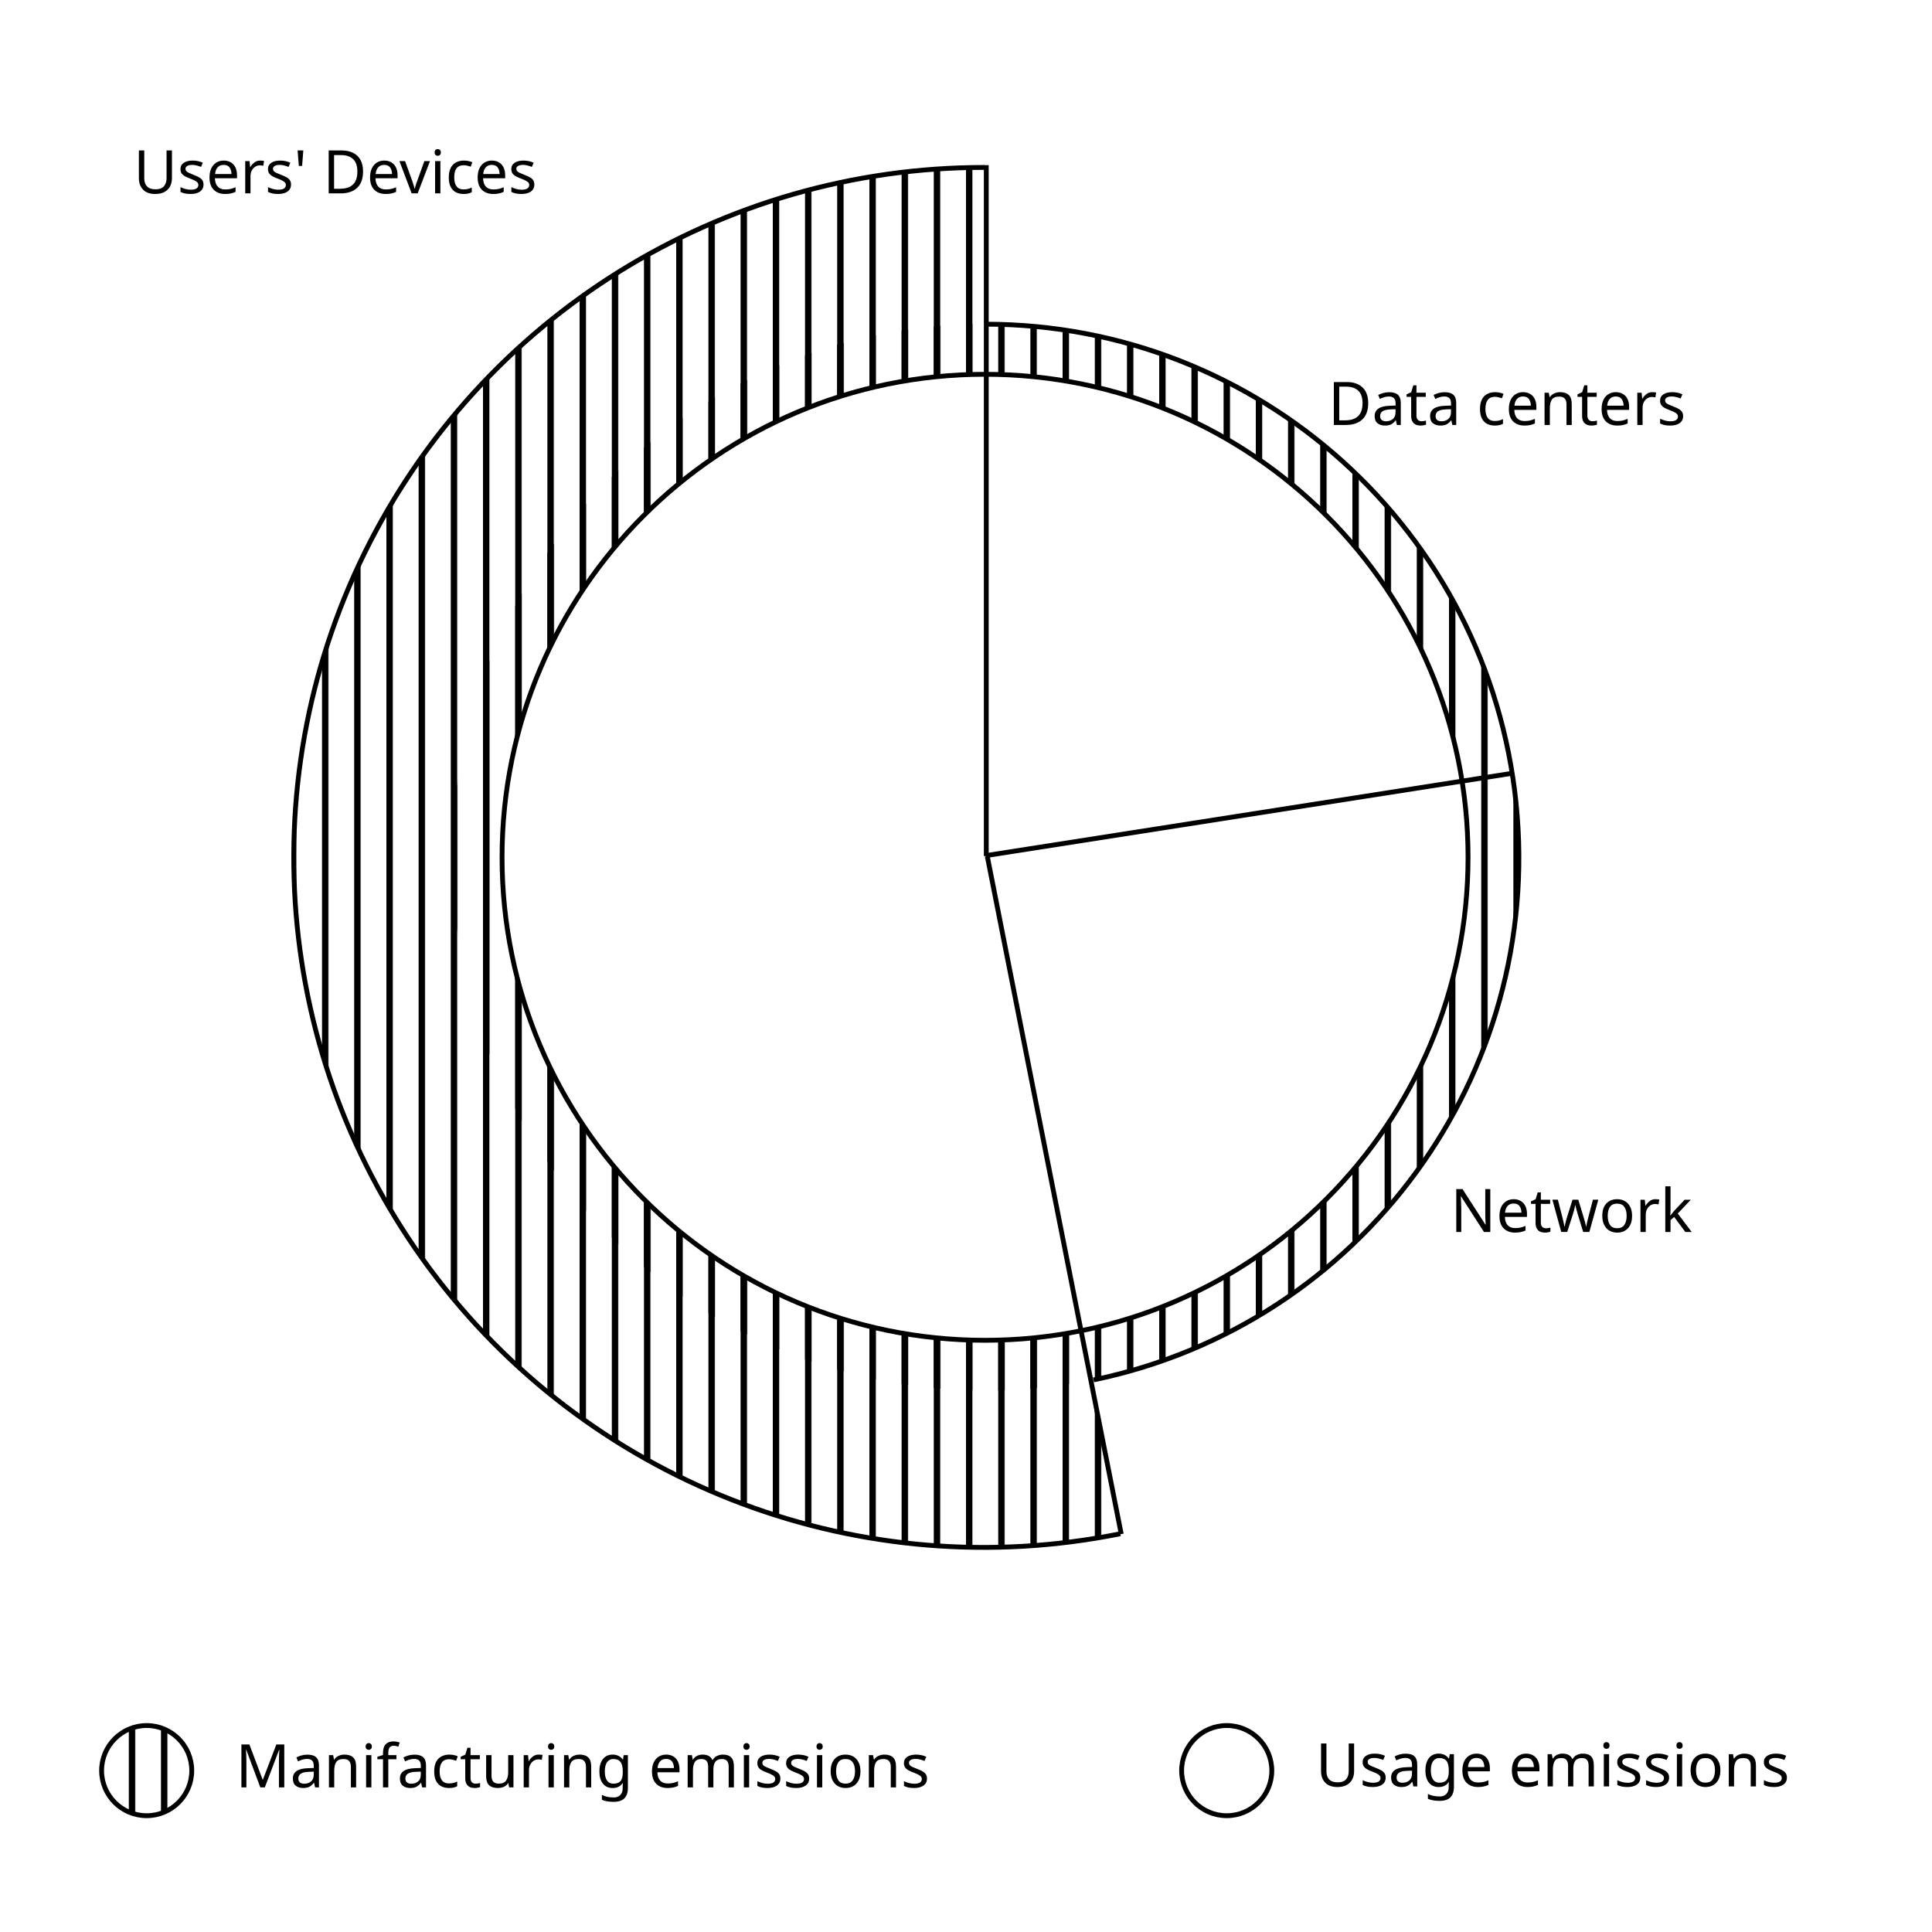
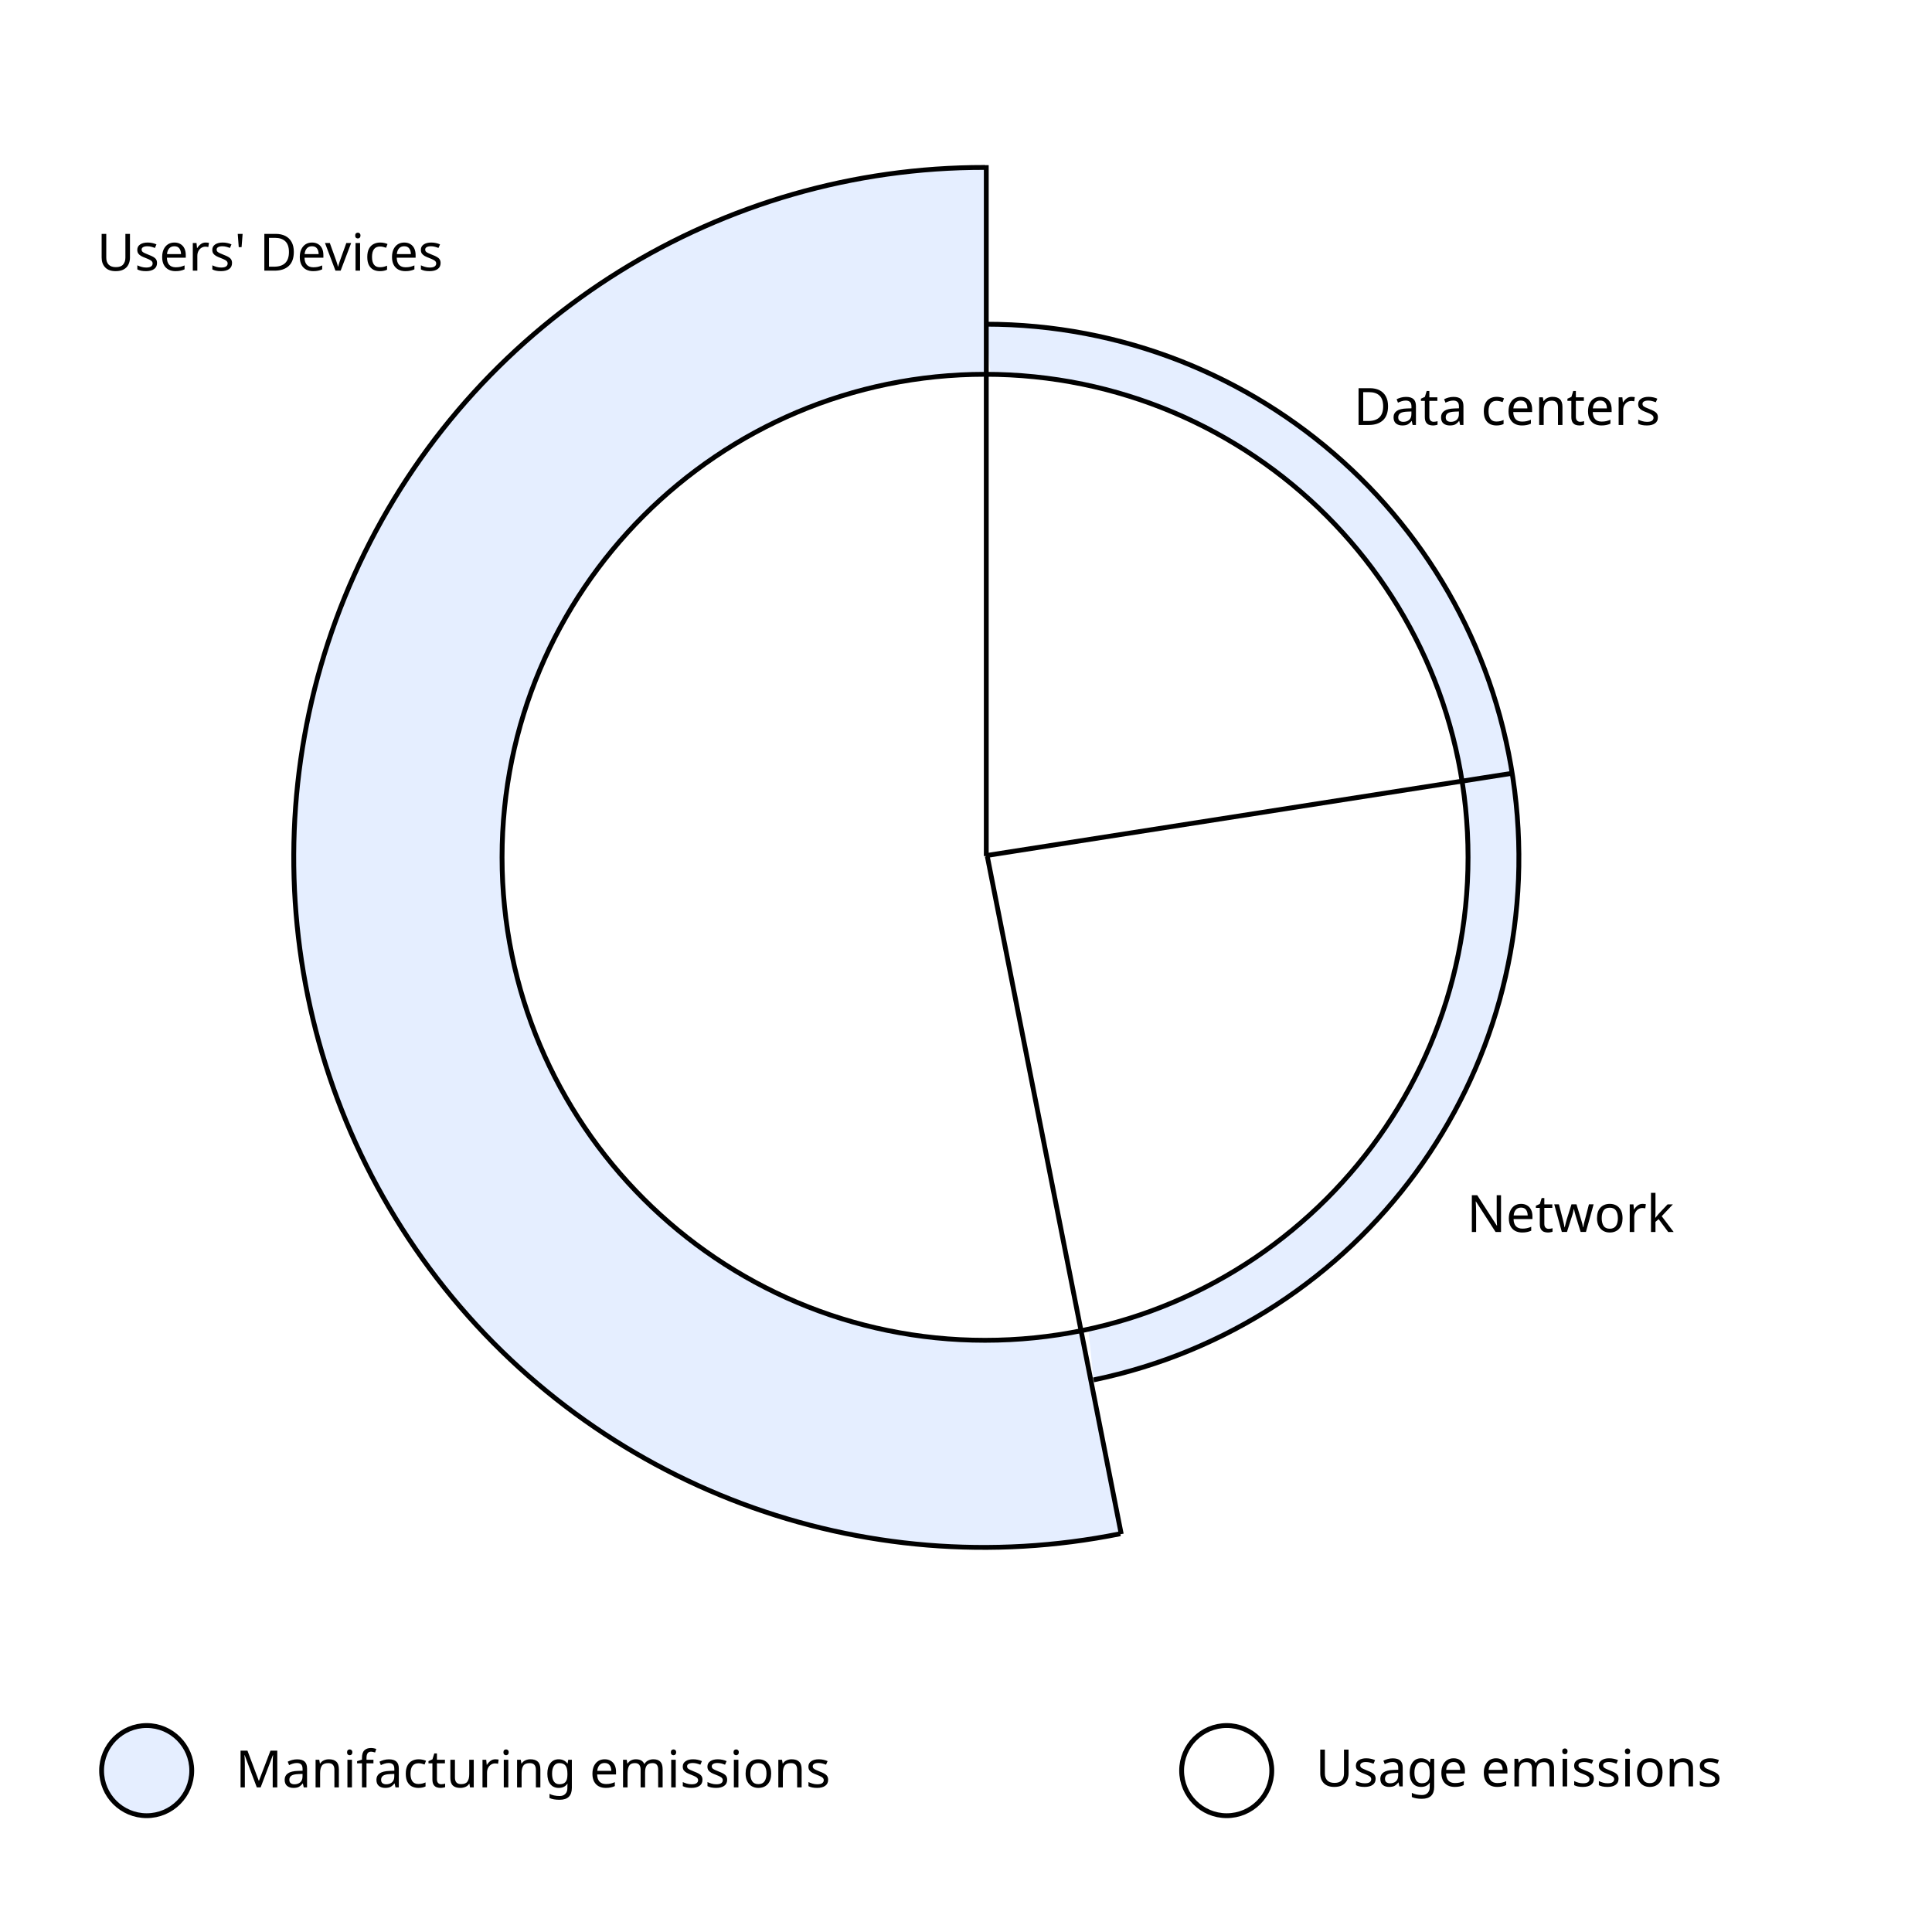
<svg xmlns="http://www.w3.org/2000/svg" xmlns:xlink="http://www.w3.org/1999/xlink" width="600" height="600" viewBox="0 0 600 600" version="1.1" id="svg1">
  <defs id="defs1">
-     <pattern xlink:href="#pattern365" preserveAspectRatio="xMidYMid" id="pattern366" patternTransform="scale(2)" />
-     <pattern patternUnits="userSpaceOnUse" width="5" height="1" patternTransform="translate(0,0) scale(2,2)" preserveAspectRatio="xMidYMid" id="pattern365" style="fill:#000000">
-       <rect style="stroke:none" x="0" y="-0.5" width="1" height="2" id="rect364" />
-     </pattern>
    <pattern xlink:href="#pattern363" preserveAspectRatio="xMidYMid" id="pattern364" patternTransform="scale(2)" />
    <pattern patternUnits="userSpaceOnUse" width="5" height="1" patternTransform="translate(0,0) scale(2,2)" preserveAspectRatio="xMidYMid" id="pattern363" style="fill:#000000">
      <rect style="stroke:none" x="0" y="-0.5" width="1" height="2" id="rect362" />
-     </pattern>
-     <pattern xlink:href="#Strips1_4" preserveAspectRatio="xMidYMid" id="pattern362" patternTransform="scale(2)" />
-     <pattern patternUnits="userSpaceOnUse" width="5" height="1" patternTransform="translate(0,0) scale(2,2)" preserveAspectRatio="xMidYMid" id="Strips1_4" style="fill:#000000">
-       <rect style="stroke:none" x="0" y="-0.5" width="1" height="2" id="rect158" />
    </pattern>
    <clipPath clipPathUnits="userSpaceOnUse" id="clipPath325">
      <path id="path325" style="stroke-width:0.1;stroke-linecap:square;paint-order:markers fill stroke;stop-color:#000000" d="m -880.828,-187.298 h 1640.84 v 73.282 h -1640.84 z" />
    </clipPath>
    <clipPath clipPathUnits="userSpaceOnUse" id="clipPath52">
      <path id="path52" style="stroke-width:0.1;stroke-linecap:square;paint-order:markers fill stroke;stop-color:#000000" d="m -880.828,-187.298 h 1640.84 v 73.282 h -1640.84 z" />
    </clipPath>
    <linearGradient id="linearGradient6">
      <stop style="stop-color:#c8ffff;stop-opacity:1;" offset="0" id="stop7" />
      <stop style="stop-color:#c8ffff;stop-opacity:0;" offset="1" id="stop8" />
    </linearGradient>
  </defs>
  <g id="layer1">
    <rect style="fill:#ffffff;fill-opacity:1;stroke:none;stroke-width:1.203" id="rect1" width="600" height="600" x="0" y="0" ry="4.5743814e-14" />
    <circle style="fill:url(#pattern364);fill-opacity:1;stroke:none;stroke-width:1.5;stroke-dasharray:none;stroke-opacity:1" id="path3-3-8" cx="306.051" cy="266.23" r="165.65" />
-     <path style="fill:none;fill-opacity:1;stroke:#000000;stroke-width:1.5;stroke-dasharray:none;stroke-opacity:1" id="path3-3" d="M 306.052,100.679 A 165.65,165.65 0 0 1 470.836,249.459 165.65,165.65 0 0 1 339.616,428.542" />
-     <path style="fill:url(#pattern362);fill-opacity:1;stroke:none;stroke-width:1.5;stroke-dasharray:none;stroke-opacity:1" id="path3-4-9-9-9" d="M 347.994,476.259 A 214.28,214.28 0 0 1 135.777,396.927 214.28,214.28 0 0 1 113.379,171.476 214.28,214.28 0 0 1 305.84,51.94 l -0.265,214.28 z" />
+     <path style="fill:#e5eeff;fill-opacity:1;stroke:#000000;stroke-width:1.5;stroke-dasharray:none;stroke-opacity:1" id="path3-3" d="M 306.052,100.679 A 165.65,165.65 0 0 1 470.836,249.459 165.65,165.65 0 0 1 339.616,428.542" />
+     <path style="fill:#e5eeff;fill-opacity:1;stroke:none;stroke-width:1.5;stroke-dasharray:none;stroke-opacity:1" id="path3-4-9-9-9" d="M 347.994,476.259 A 214.28,214.28 0 0 1 135.777,396.927 214.28,214.28 0 0 1 113.379,171.476 214.28,214.28 0 0 1 305.84,51.94 l -0.265,214.28 z" />
    <circle style="fill:#ffffff;fill-opacity:1;stroke:none;stroke-width:1.5;stroke-dasharray:none" id="path10" cx="306.245" cy="265.971" r="150" />
    <circle style="fill:none;stroke:#000000;stroke-width:1.5;stroke-dasharray:none;stroke-opacity:1" id="path1" cx="305.917" cy="266.241" r="150" />
    <path style="fill:none;stroke:#000000;stroke-width:1.5;stroke-linecap:butt;stroke-linejoin:miter;stroke-dasharray:none;stroke-opacity:1" d="M 306.297,51.289 V 265.861" id="path2" />
    <path style="fill:none;stroke:#000000;stroke-width:1.5;stroke-linecap:butt;stroke-linejoin:miter;stroke-dasharray:none;stroke-opacity:1" d="M 306.115,265.722 469.516,240.166" id="path2-6-901" />
    <path style="fill:none;stroke:#000000;stroke-width:1.5;stroke-linecap:butt;stroke-linejoin:miter;stroke-dasharray:none;stroke-opacity:1" d="m 306.607,265.901 41.608,210.524" id="path2-6-9" />
    <path style="fill:none;stroke:#000000;stroke-width:1.5;stroke-dasharray:none;stroke-opacity:1" id="path3-4-9-9" d="M 347.926,476.317 A 214.28,214.28 0 0 1 135.708,396.984 214.28,214.28 0 0 1 113.311,171.533 214.28,214.28 0 0 1 305.772,51.998" />
-     <text xml:space="preserve" style="font-size:18.667px;line-height:1.25;font-family:sans-serif;text-align:center;text-anchor:middle" x="116.243" y="60.058" id="text3">
-       <tspan x="116.243" y="60.058" style="font-size:18.667px;text-align:center;text-anchor:middle" id="tspan1">Users' Devices</tspan>
+     <text xml:space="preserve" style="font-size:16px;line-height:1.25;font-family:sans-serif;text-align:center;text-anchor:middle" x="94.243" y="84.058" id="text3">
+       <tspan x="94.243" y="84.058" style="font-size:16px;text-align:center;text-anchor:middle" id="tspan1">Users' Devices</tspan>
    </text>
-     <text xml:space="preserve" style="font-size:18.667px;line-height:1.25;font-family:sans-serif;text-align:center;text-anchor:middle" x="73.162" y="555.091" id="text3-2-2">
-       <tspan x="73.162" y="555.091" style="font-size:18.667px;text-align:start;text-anchor:start" id="tspan1-3-1">Manifacturing emissions</tspan>
+     <text xml:space="preserve" style="font-size:16px;line-height:1.25;font-family:sans-serif;text-align:center;text-anchor:middle" x="73.162" y="555.091" id="text3-2-2">
+       <tspan x="73.162" y="555.091" style="font-size:16px;text-align:start;text-anchor:start" id="tspan1-3-1">Manifacturing emissions</tspan>
    </text>
    <text xml:space="preserve" style="font-size:18.667px;line-height:1.25;font-family:sans-serif" x="484.972" y="131.976" id="text3-5-56">
-       <tspan x="484.972" y="131.976" id="tspan4-3-7" style="font-size:18.667px;text-align:center;text-anchor:middle">Data centers</tspan>
+       <tspan x="484.972" y="131.976" id="tspan4-3-7" style="font-size:16px;text-align:center;text-anchor:middle">Data centers</tspan>
      <tspan x="484.972" y="155.31" style="font-size:18.667px;text-align:center;text-anchor:middle" id="tspan2-2" />
    </text>
-     <text xml:space="preserve" style="font-size:18.667px;line-height:1.25;font-family:sans-serif" x="500.133" y="382.607" id="text3-5-5-82">
-       <tspan x="500.133" y="382.607" style="font-size:18.667px;text-align:center;text-anchor:middle" id="tspan3-8">Network</tspan>
+     <text xml:space="preserve" style="font-size:16px;line-height:1.25;font-family:sans-serif" x="498.133" y="382.607" id="text3-5-5-82">
+       <tspan x="498.133" y="382.607" style="font-size:16px;text-align:center;text-anchor:middle" id="tspan3-8">Network</tspan>
    </text>
-     <circle style="fill:url(#pattern366);fill-opacity:1;stroke:#000000;stroke-width:1.5;stroke-dasharray:none;stroke-opacity:1" id="path3" cx="45.551" cy="549.882" r="14" />
-     <text xml:space="preserve" style="font-size:18.667px;line-height:1.25;font-family:sans-serif;text-align:center;text-anchor:middle" x="408.577" y="554.786" id="text3-2-2-2">
-       <tspan x="408.577" y="554.786" style="font-size:18.667px;text-align:start;text-anchor:start" id="tspan1-3-1-1">Usage emissions</tspan>
+     <circle style="fill:#e5eeff;fill-opacity:1;stroke:#000000;stroke-width:1.5;stroke-dasharray:none;stroke-opacity:1" id="path3" cx="45.551" cy="549.882" r="14" />
+     <text xml:space="preserve" style="font-size:16px;line-height:1.25;font-family:sans-serif;text-align:center;text-anchor:middle" x="408.577" y="554.786" id="text3-2-2-2">
+       <tspan x="408.577" y="554.786" style="font-size:16px;text-align:start;text-anchor:start" id="tspan1-3-1-1">Usage emissions</tspan>
    </text>
    <circle style="fill:#ffffff;fill-opacity:1;stroke:#000000;stroke-width:1.5;stroke-dasharray:none;stroke-opacity:1" id="path3-8" cx="380.966" cy="549.882" r="14" />
  </g>
</svg>
